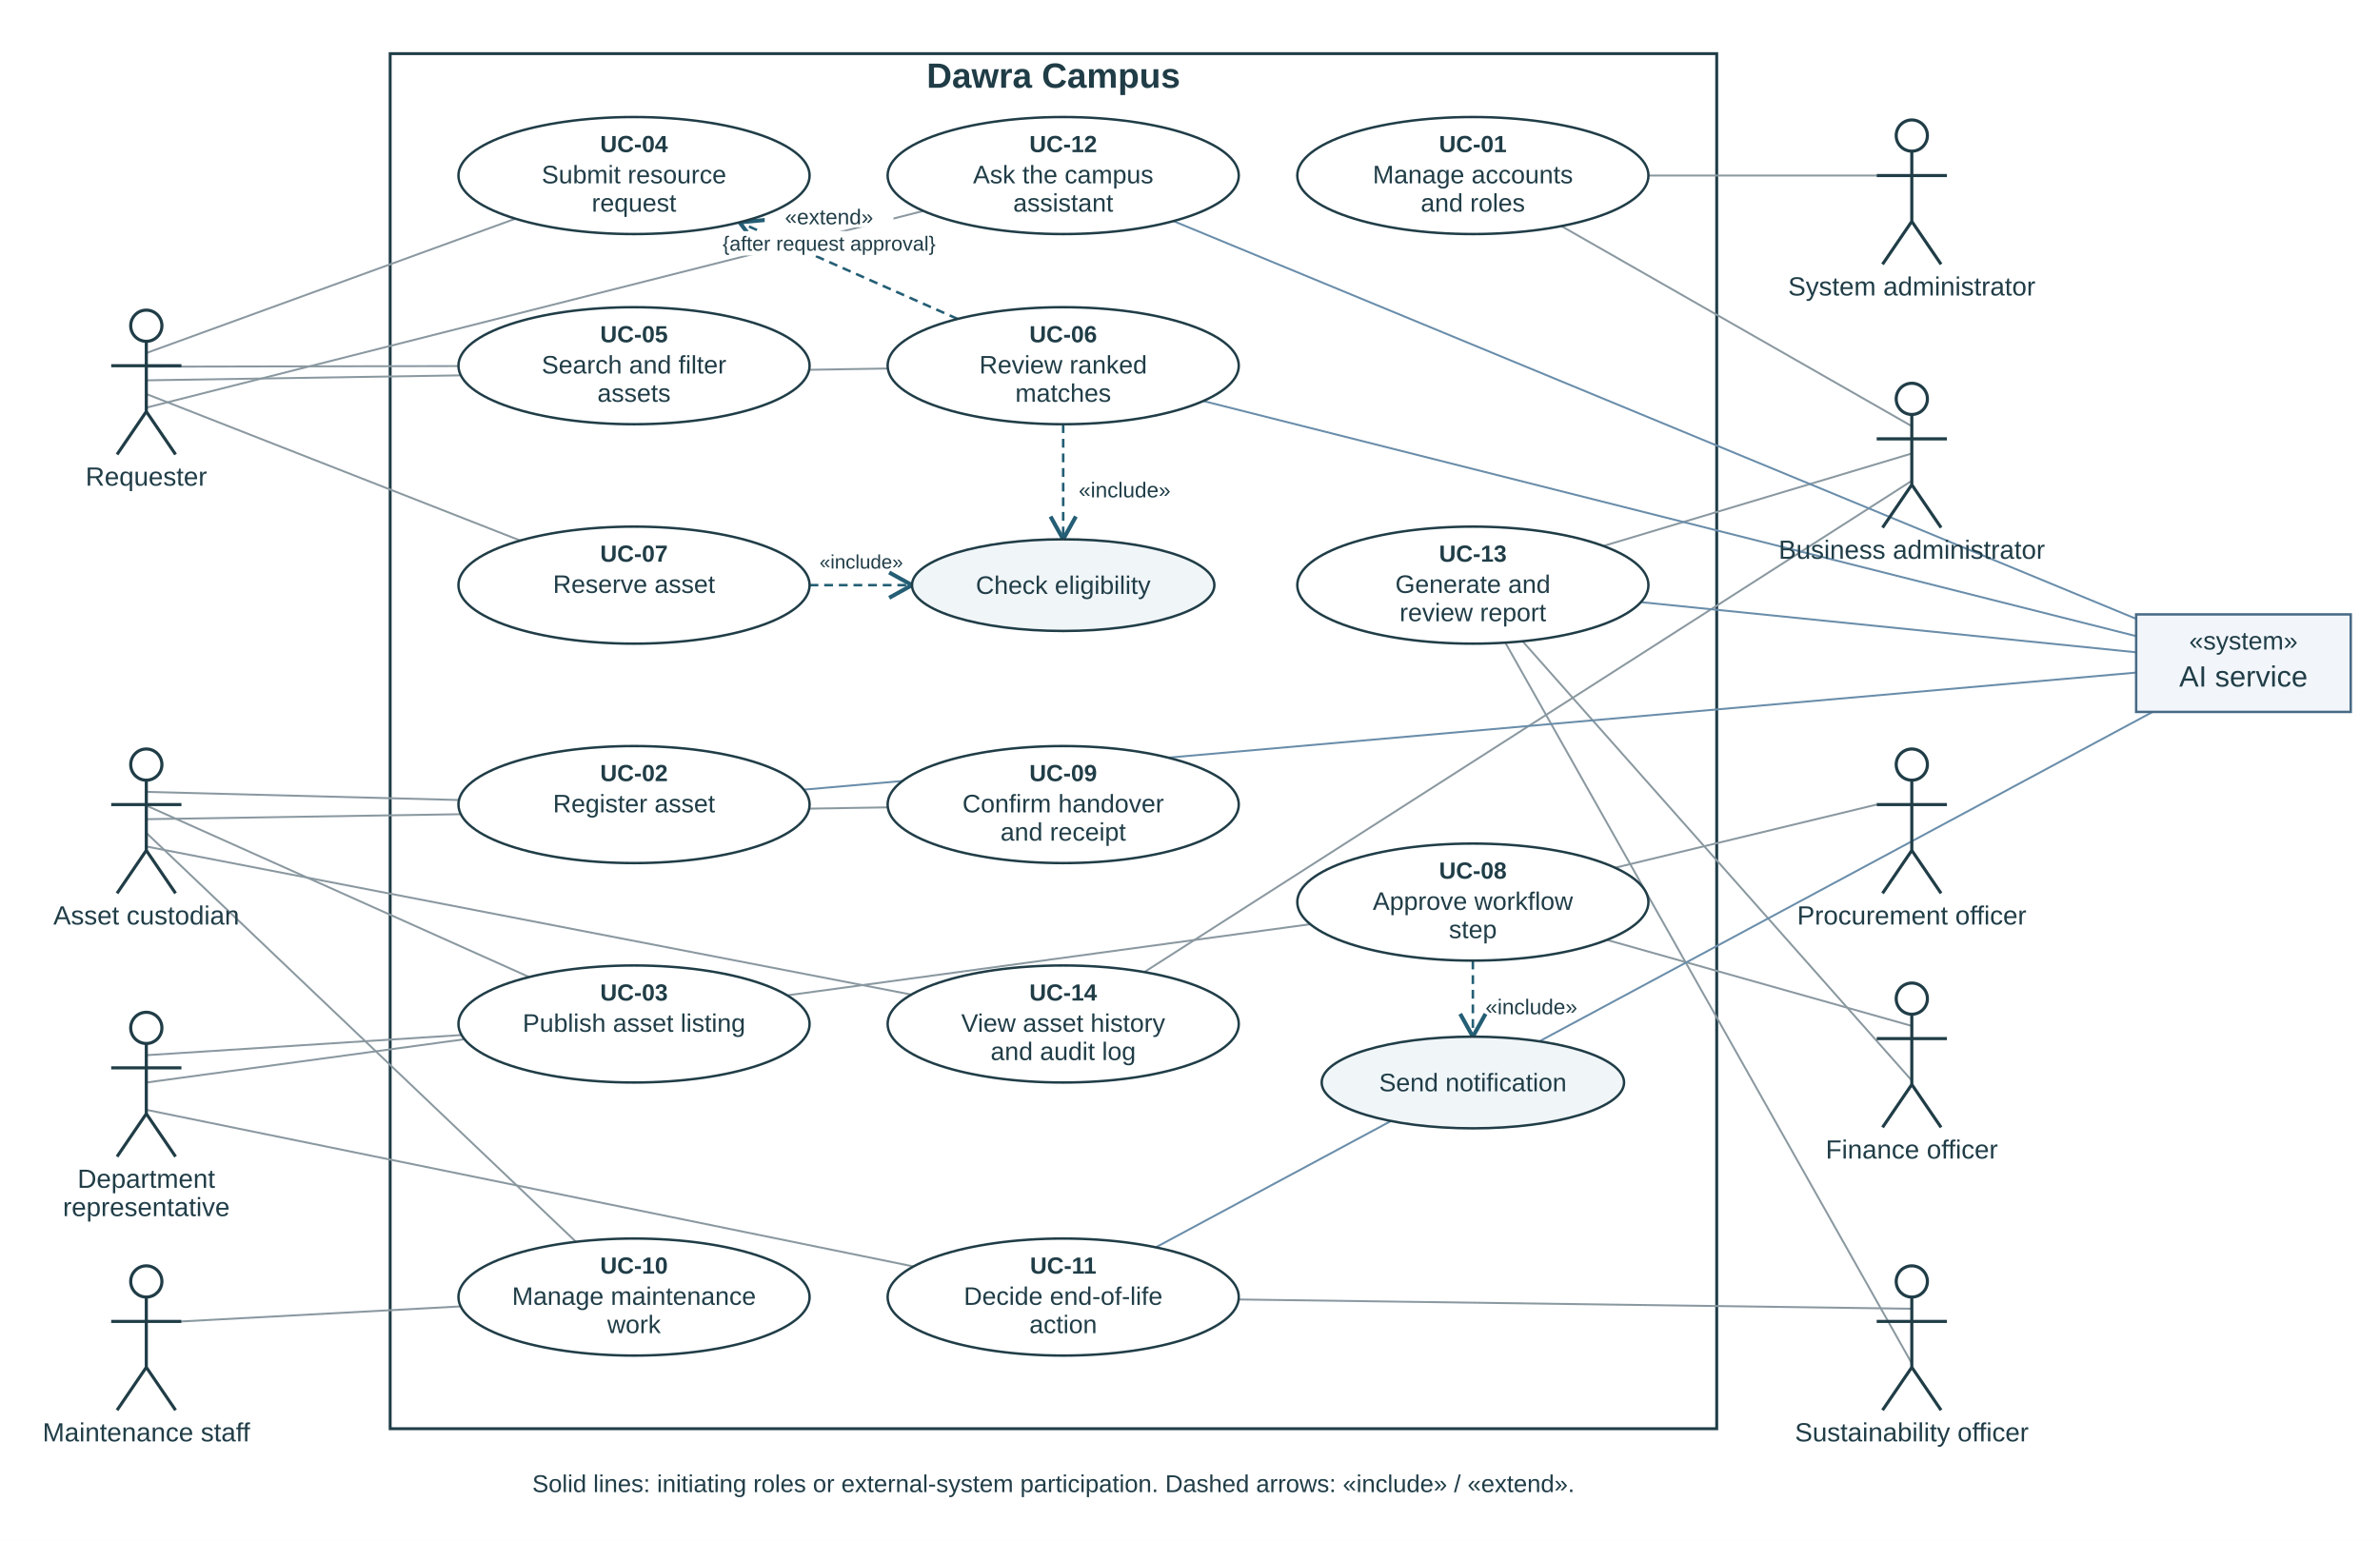
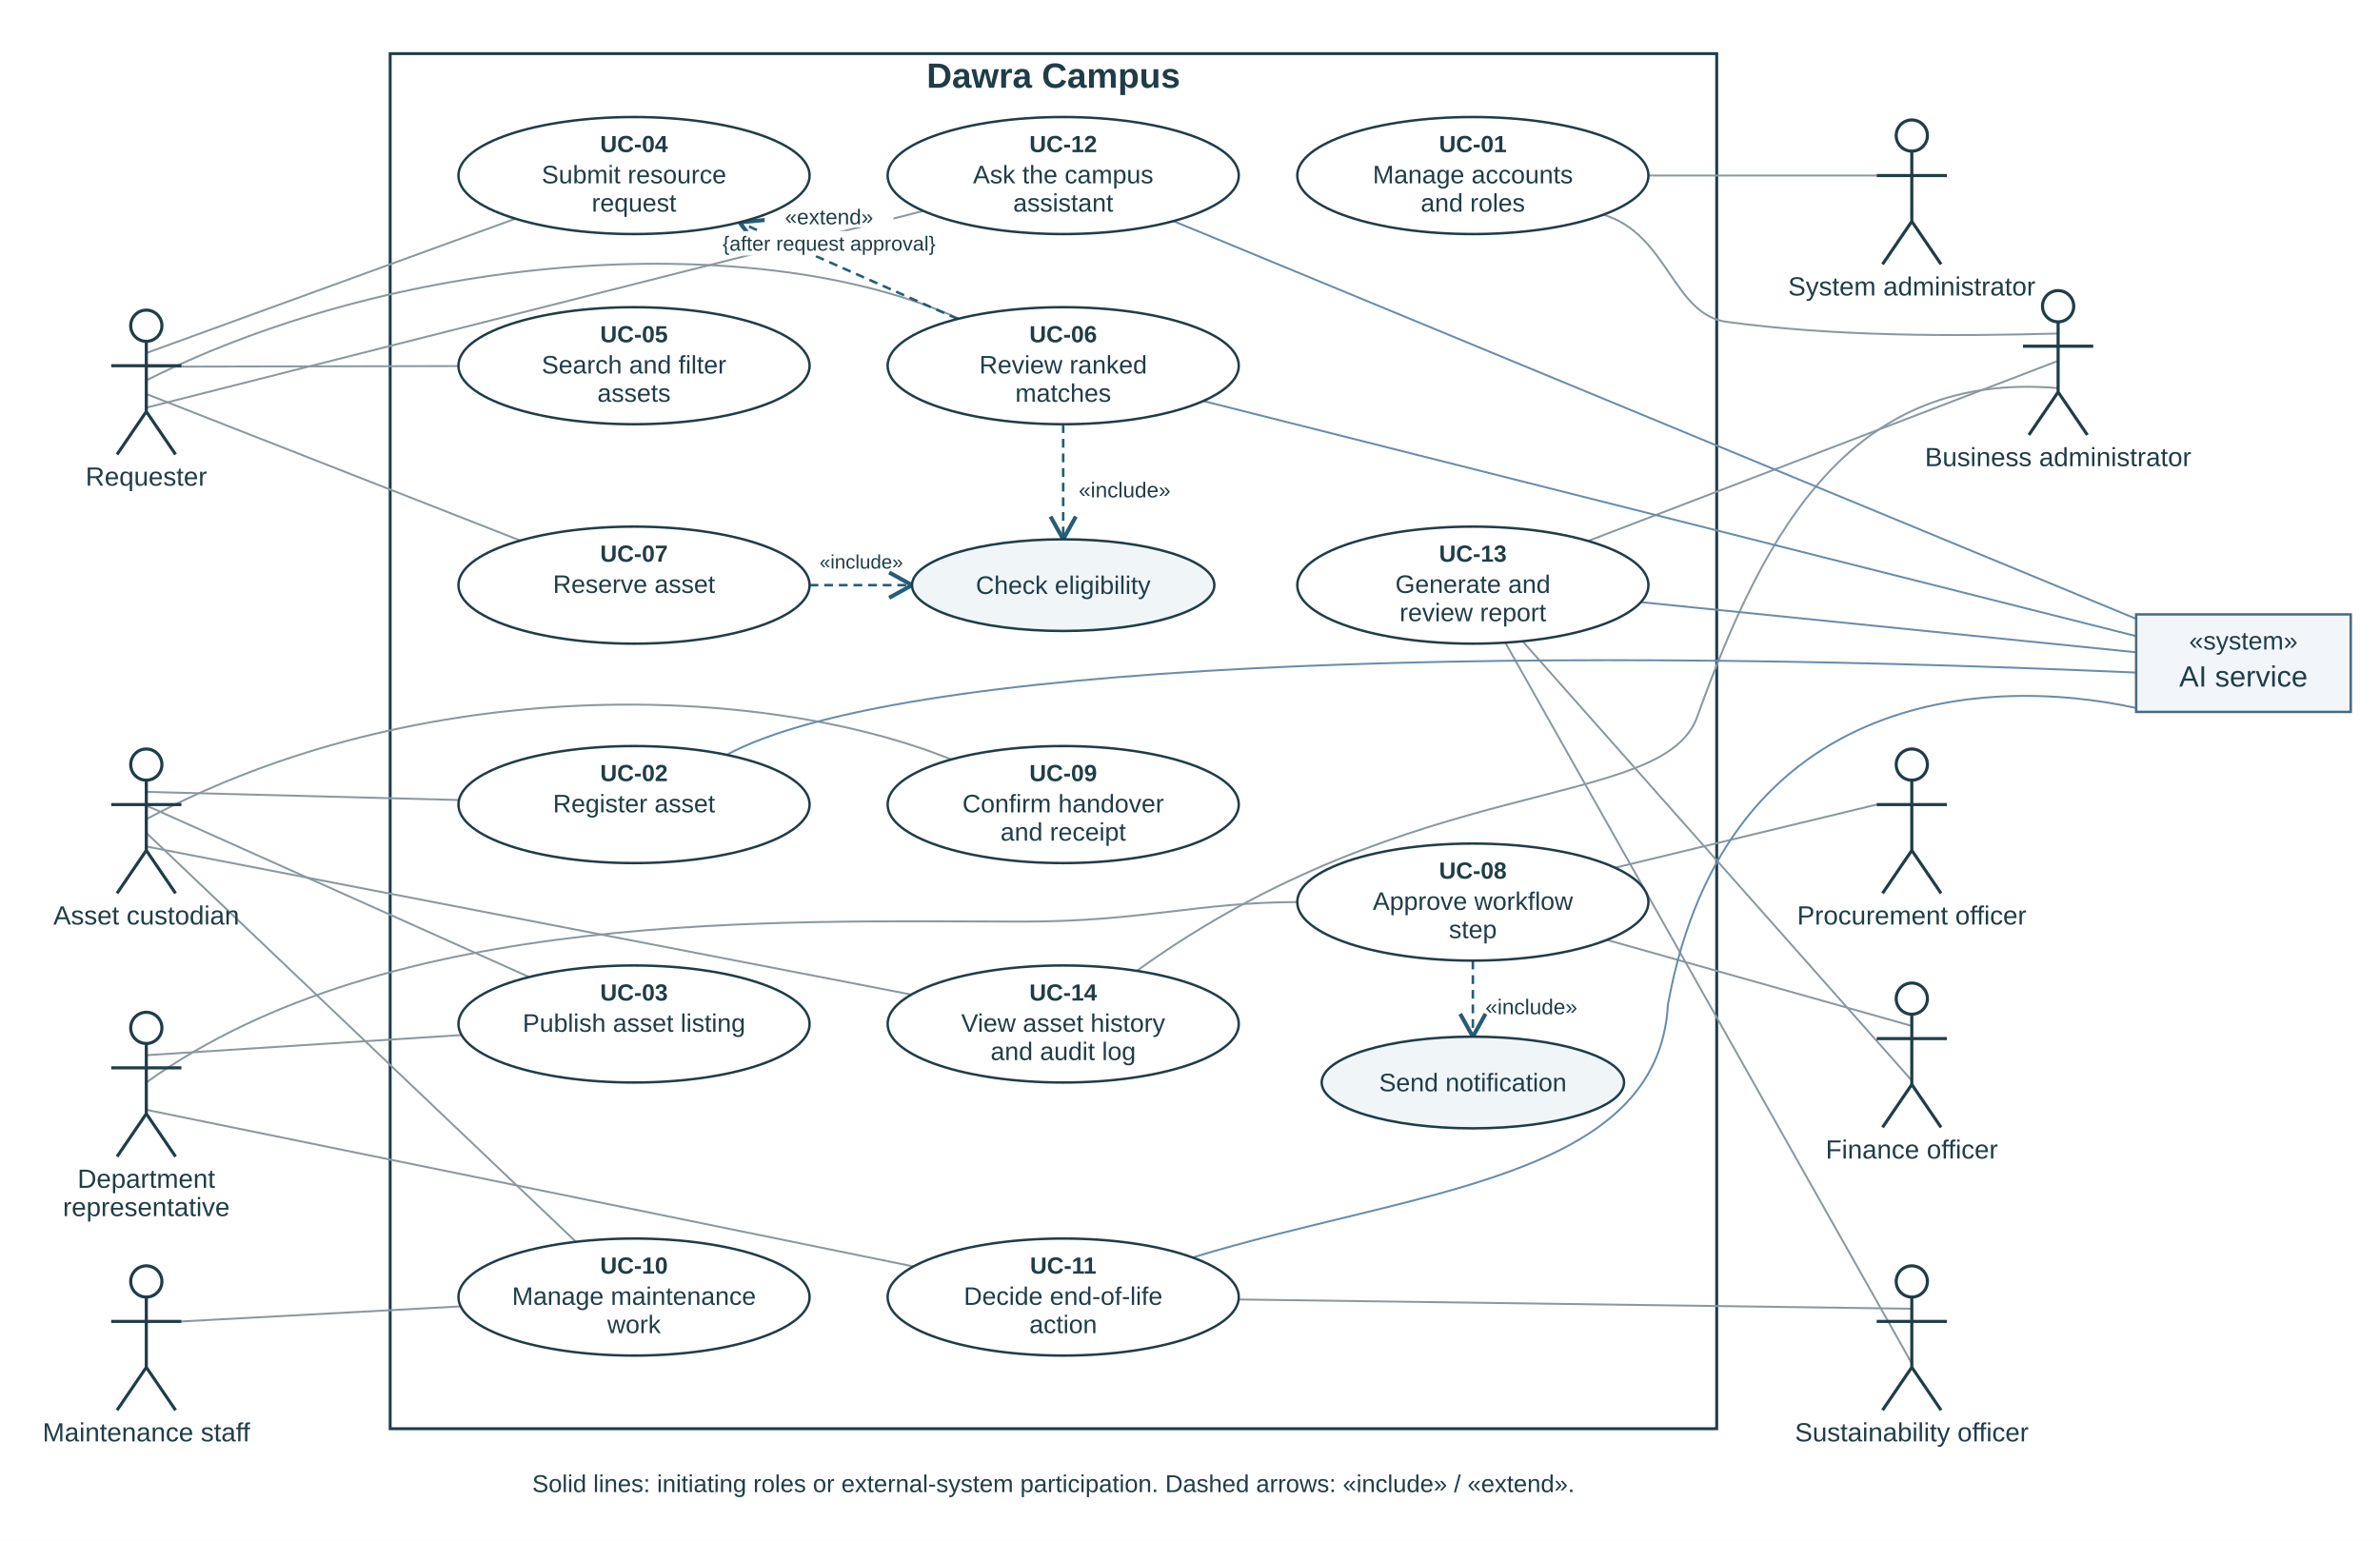
<svg xmlns="http://www.w3.org/2000/svg" width="2440" height="1580" viewBox="0 0 2440 1580">
  <defs>
    <marker id="open" markerWidth="12" markerHeight="12" refX="10" refY="6" orient="auto">
      <path d="M1 1 L10 6 L1 11" fill="none" stroke="#245E75" stroke-width="1.6" />
    </marker>
  </defs>
  <rect width="2440" height="1580" fill="white" />
  <g font-family="Arial, sans-serif" fill="#203D47">
    <rect x="400" y="55" width="1360" height="1410" fill="white" stroke="#203D47" stroke-width="3" />
    <text x="1080" y="90" font-size="36" font-weight="bold" text-anchor="middle">Dawra Campus</text>
    <polyline points="150,362 528.436,224.249" fill="none" stroke="#8A98A0" stroke-width="2" />
    <polyline points="150,376 470.003,375.36" fill="none" stroke="#8A98A0" stroke-width="2" />
-     <polyline points="150,390 910.206,377.869" fill="none" stroke="#8A98A0" stroke-width="2" />
+     <path data-connection="rq:6" d="M 150 390 C 420 255 780 235 983.107 326.726" fill="none" stroke="#8A98A0" stroke-width="2" />
    <polyline points="150,404 533.396,554.291" fill="none" stroke="#8A98A0" stroke-width="2" />
    <polyline points="150,418 946.661,216.292" fill="none" stroke="#8A98A0" stroke-width="2" />
    <polyline points="150,812 470.545,820.334" fill="none" stroke="#8A98A0" stroke-width="2" />
    <polyline points="150,826 542.551,1001.863" fill="none" stroke="#8A98A0" stroke-width="2" />
-     <polyline points="150,840 910.206,827.869" fill="none" stroke="#8A98A0" stroke-width="2" />
+     <path data-connection="ac:9" d="M 150 840 C 430 690 780 700 975.314 778.755" fill="none" stroke="#8A98A0" stroke-width="2" />
    <polyline points="150,854 590.516,1273.371" fill="none" stroke="#8A98A0" stroke-width="2" />
    <polyline points="150,868 934.352,1019.864" fill="none" stroke="#8A98A0" stroke-width="2" />
    <polyline points="150,1082 473.229,1061.313" fill="none" stroke="#8A98A0" stroke-width="2" />
-     <polyline points="150,1110 1343.343,947.67" fill="none" stroke="#8A98A0" stroke-width="2" />
+     <path data-connection="dr:8" d="M 150 1110 C 400 930 800 945 1050 945 C 1170 945 1230 925 1330 925" fill="none" stroke="#8A98A0" stroke-width="2" />
    <polyline points="150,1138 936.522,1298.651" fill="none" stroke="#8A98A0" stroke-width="2" />
    <polyline points="186,1355 472.306,1339.574" fill="none" stroke="#8A98A0" stroke-width="2" />
    <polyline points="1960,1052 1647.375,963.77" fill="none" stroke="#8A98A0" stroke-width="2" />
    <polyline points="1960,1108 1560.974,657.544" fill="none" stroke="#8A98A0" stroke-width="2" />
    <polyline points="1924,825 1655.755,889.793" fill="none" stroke="#8A98A0" stroke-width="2" />
    <polyline points="1960,1342 1269.846,1332.481" fill="none" stroke="#8A98A0" stroke-width="2" />
    <polyline points="1960,1398 1543.252,658.967" fill="none" stroke="#8A98A0" stroke-width="2" />
-     <polyline points="1960,437 1600.734,231.819" fill="none" stroke="#8A98A0" stroke-width="2" />
-     <polyline points="1960,465 1643.793,559.862" fill="none" stroke="#8A98A0" stroke-width="2" />
-     <polyline points="1960,493 1173.125,996.781" fill="none" stroke="#8A98A0" stroke-width="2" />
+     <path data-connection="ba:1" d="M 2110 342 C 2000 345 1880 345 1770 330 C 1715 322.5 1710 240 1643.793 220.138" fill="none" stroke="#8A98A0" stroke-width="2" />
+     <polyline points="2110,370 1628.112,554.724" fill="none" stroke="#8A98A0" stroke-width="2" />
+     <path data-connection="ba:14" d="M 2110 398 C 1900 380 1810 540 1740 735 C 1705 832.5 1450 790 1165.43 995.522" fill="none" stroke="#8A98A0" stroke-width="2" />
    <polyline points="1924,180 1690,180" fill="none" stroke="#8A98A0" stroke-width="2" />
-     <polyline points="2190,689.667 824.053,809.704" fill="none" stroke="#698DAA" stroke-width="2" />
+     <path data-connection="ai:2" d="M 2190 689.667 C 1520 660 920 680 744.925 774.022" fill="none" stroke="#698DAA" stroke-width="2" />
    <polyline points="2190,652.273 1233.572,411.19" fill="none" stroke="#698DAA" stroke-width="2" />
-     <polyline points="2206.923,730 1184.906,1279.018" fill="none" stroke="#698DAA" stroke-width="2" />
+     <path data-connection="ai:11" d="M 2206.923 730 C 2050 690 1770 700 1710 1030 C 1700 1210 1450 1220 1222.688 1289.457" fill="none" stroke="#698DAA" stroke-width="2" />
    <polyline points="2190,634.545 1203.014,226.7" fill="none" stroke="#698DAA" stroke-width="2" />
    <polyline points="2190,668.861 1682.228,617.441" fill="none" stroke="#698DAA" stroke-width="2" />
    <polyline points="1090,435 1090,553" fill="none" stroke="#245E75" stroke-width="2.6" stroke-dasharray="9 6" marker-end="url(#open)" />
    <polyline points="830,600 935,600" fill="none" stroke="#245E75" stroke-width="2.6" stroke-dasharray="9 6" marker-end="url(#open)" />
    <polyline points="1510,985 1510,1063" fill="none" stroke="#245E75" stroke-width="2.6" stroke-dasharray="9 6" marker-end="url(#open)" />
    <polyline points="981.803,327.049 758.197,227.951" fill="none" stroke="#245E75" stroke-width="2.6" stroke-dasharray="9 6" marker-end="url(#open)" />
    <text x="1153" y="510" font-size="22" font-weight="normal" text-anchor="middle">«include»</text>
    <text x="883" y="583" font-size="20" font-weight="normal" text-anchor="middle">«include»</text>
    <text x="1570" y="1040" font-size="22" font-weight="normal" text-anchor="middle">«include»</text>
    <rect x="784" y="208" width="132" height="25" fill="white" />
    <text x="850" y="230" font-size="22" font-weight="normal" text-anchor="middle">«extend»</text>
    <rect x="726" y="237" width="248" height="25" fill="white" />
    <text x="850" y="257" font-size="21" font-weight="normal" text-anchor="middle">{after request approval}</text>
    <ellipse cx="1510" cy="180" rx="180" ry="60" fill="white" stroke="#203D47" stroke-width="2.5" />
    <text x="1510" y="156" font-size="24" font-weight="bold" text-anchor="middle">UC-01</text>
    <text x="1510" y="188" font-size="26" font-weight="normal" text-anchor="middle">Manage accounts</text>
    <text x="1510" y="217" font-size="26" font-weight="normal" text-anchor="middle">and roles</text>
    <ellipse cx="650" cy="825" rx="180" ry="60" fill="white" stroke="#203D47" stroke-width="2.5" />
    <text x="650" y="801" font-size="24" font-weight="bold" text-anchor="middle">UC-02</text>
    <text x="650" y="833" font-size="26" font-weight="normal" text-anchor="middle">Register asset</text>
    <ellipse cx="650" cy="1050" rx="180" ry="60" fill="white" stroke="#203D47" stroke-width="2.5" />
    <text x="650" y="1026" font-size="24" font-weight="bold" text-anchor="middle">UC-03</text>
    <text x="650" y="1058" font-size="26" font-weight="normal" text-anchor="middle">Publish asset listing</text>
    <ellipse cx="650" cy="180" rx="180" ry="60" fill="white" stroke="#203D47" stroke-width="2.5" />
    <text x="650" y="156" font-size="24" font-weight="bold" text-anchor="middle">UC-04</text>
    <text x="650" y="188" font-size="26" font-weight="normal" text-anchor="middle">Submit resource</text>
    <text x="650" y="217" font-size="26" font-weight="normal" text-anchor="middle">request</text>
    <ellipse cx="650" cy="375" rx="180" ry="60" fill="white" stroke="#203D47" stroke-width="2.5" />
    <text x="650" y="351" font-size="24" font-weight="bold" text-anchor="middle">UC-05</text>
    <text x="650" y="383" font-size="26" font-weight="normal" text-anchor="middle">Search and filter</text>
    <text x="650" y="412" font-size="26" font-weight="normal" text-anchor="middle">assets</text>
    <ellipse cx="1090" cy="375" rx="180" ry="60" fill="white" stroke="#203D47" stroke-width="2.5" />
    <text x="1090" y="351" font-size="24" font-weight="bold" text-anchor="middle">UC-06</text>
    <text x="1090" y="383" font-size="26" font-weight="normal" text-anchor="middle">Review ranked</text>
    <text x="1090" y="412" font-size="26" font-weight="normal" text-anchor="middle">matches</text>
    <ellipse cx="650" cy="600" rx="180" ry="60" fill="white" stroke="#203D47" stroke-width="2.5" />
    <text x="650" y="576" font-size="24" font-weight="bold" text-anchor="middle">UC-07</text>
    <text x="650" y="608" font-size="26" font-weight="normal" text-anchor="middle">Reserve asset</text>
    <ellipse cx="1510" cy="925" rx="180" ry="60" fill="white" stroke="#203D47" stroke-width="2.5" />
    <text x="1510" y="901" font-size="24" font-weight="bold" text-anchor="middle">UC-08</text>
    <text x="1510" y="933" font-size="26" font-weight="normal" text-anchor="middle">Approve workflow</text>
    <text x="1510" y="962" font-size="26" font-weight="normal" text-anchor="middle">step</text>
    <ellipse cx="1090" cy="825" rx="180" ry="60" fill="white" stroke="#203D47" stroke-width="2.5" />
    <text x="1090" y="801" font-size="24" font-weight="bold" text-anchor="middle">UC-09</text>
    <text x="1090" y="833" font-size="26" font-weight="normal" text-anchor="middle">Confirm handover</text>
    <text x="1090" y="862" font-size="26" font-weight="normal" text-anchor="middle">and receipt</text>
    <ellipse cx="650" cy="1330" rx="180" ry="60" fill="white" stroke="#203D47" stroke-width="2.5" />
    <text x="650" y="1306" font-size="24" font-weight="bold" text-anchor="middle">UC-10</text>
    <text x="650" y="1338" font-size="26" font-weight="normal" text-anchor="middle">Manage maintenance</text>
    <text x="650" y="1367" font-size="26" font-weight="normal" text-anchor="middle">work</text>
    <ellipse cx="1090" cy="1330" rx="180" ry="60" fill="white" stroke="#203D47" stroke-width="2.5" />
    <text x="1090" y="1306" font-size="24" font-weight="bold" text-anchor="middle">UC-11</text>
    <text x="1090" y="1338" font-size="26" font-weight="normal" text-anchor="middle">Decide end-of-life</text>
    <text x="1090" y="1367" font-size="26" font-weight="normal" text-anchor="middle">action</text>
    <ellipse cx="1090" cy="180" rx="180" ry="60" fill="white" stroke="#203D47" stroke-width="2.5" />
    <text x="1090" y="156" font-size="24" font-weight="bold" text-anchor="middle">UC-12</text>
    <text x="1090" y="188" font-size="26" font-weight="normal" text-anchor="middle">Ask the campus</text>
    <text x="1090" y="217" font-size="26" font-weight="normal" text-anchor="middle">assistant</text>
    <ellipse cx="1510" cy="600" rx="180" ry="60" fill="white" stroke="#203D47" stroke-width="2.5" />
    <text x="1510" y="576" font-size="24" font-weight="bold" text-anchor="middle">UC-13</text>
    <text x="1510" y="608" font-size="26" font-weight="normal" text-anchor="middle">Generate and</text>
    <text x="1510" y="637" font-size="26" font-weight="normal" text-anchor="middle">review report</text>
    <ellipse cx="1090" cy="1050" rx="180" ry="60" fill="white" stroke="#203D47" stroke-width="2.5" />
    <text x="1090" y="1026" font-size="24" font-weight="bold" text-anchor="middle">UC-14</text>
    <text x="1090" y="1058" font-size="26" font-weight="normal" text-anchor="middle">View asset history</text>
    <text x="1090" y="1087" font-size="26" font-weight="normal" text-anchor="middle">and audit log</text>
    <ellipse cx="1090" cy="600" rx="155" ry="47" fill="#F0F5F8" stroke="#203D47" stroke-width="2.5" />
    <text x="1090" y="609" font-size="26" font-weight="normal" text-anchor="middle">Check eligibility</text>
    <ellipse cx="1510" cy="1110" rx="155" ry="47" fill="#F0F5F8" stroke="#203D47" stroke-width="2.5" />
    <text x="1510" y="1119" font-size="26" font-weight="normal" text-anchor="middle">Send notification</text>
    <g fill="white" stroke="#203D47" stroke-width="3.2">
      <circle cx="150" cy="334" r="16" />
      <path d="M150 350 L150 422 M114 375 L186 375 M150 422 L120 466 M150 422 L180 466" fill="none" />
    </g>
    <text x="150" y="498" font-size="27" font-weight="normal" text-anchor="middle">Requester</text>
    <g fill="white" stroke="#203D47" stroke-width="3.2">
      <circle cx="150" cy="784" r="16" />
      <path d="M150 800 L150 872 M114 825 L186 825 M150 872 L120 916 M150 872 L180 916" fill="none" />
    </g>
    <text x="150" y="948" font-size="27" font-weight="normal" text-anchor="middle">Asset custodian</text>
    <g fill="white" stroke="#203D47" stroke-width="3.2">
      <circle cx="150" cy="1054" r="16" />
      <path d="M150 1070 L150 1142 M114 1095 L186 1095 M150 1142 L120 1186 M150 1142 L180 1186" fill="none" />
    </g>
    <text x="150" y="1218" font-size="27" font-weight="normal" text-anchor="middle">Department</text>
    <text x="150" y="1247" font-size="27" font-weight="normal" text-anchor="middle">representative</text>
    <g fill="white" stroke="#203D47" stroke-width="3.2">
      <circle cx="150" cy="1314" r="16" />
      <path d="M150 1330 L150 1402 M114 1355 L186 1355 M150 1402 L120 1446 M150 1402 L180 1446" fill="none" />
    </g>
    <text x="150" y="1478" font-size="27" font-weight="normal" text-anchor="middle">Maintenance staff</text>
    <g fill="white" stroke="#203D47" stroke-width="3.2">
      <circle cx="1960" cy="139" r="16" />
      <path d="M1960 155 L1960 227 M1924 180 L1996 180 M1960 227 L1930 271 M1960 227 L1990 271" fill="none" />
    </g>
    <text x="1960" y="303" font-size="27" font-weight="normal" text-anchor="middle">System administrator</text>
    <g fill="white" stroke="#203D47" stroke-width="3.2">
-       <circle cx="1960" cy="409" r="16" />
-       <path d="M1960 425 L1960 497 M1924 450 L1996 450 M1960 497 L1930 541 M1960 497 L1990 541" fill="none" />
+       <circle cx="2110" cy="314" r="16" />
+       <path d="M2110 330 L2110 402 M2074 355 L2146 355 M2110 402 L2080 446 M2110 402 L2140 446" fill="none" />
    </g>
-     <text x="1960" y="573" font-size="27" font-weight="normal" text-anchor="middle">Business administrator</text>
+     <text x="2110" y="478" font-size="27" font-weight="normal" text-anchor="middle">Business administrator</text>
    <g fill="white" stroke="#203D47" stroke-width="3.2">
      <circle cx="1960" cy="784" r="16" />
      <path d="M1960 800 L1960 872 M1924 825 L1996 825 M1960 872 L1930 916 M1960 872 L1990 916" fill="none" />
    </g>
    <text x="1960" y="948" font-size="27" font-weight="normal" text-anchor="middle">Procurement officer</text>
    <g fill="white" stroke="#203D47" stroke-width="3.2">
      <circle cx="1960" cy="1024" r="16" />
      <path d="M1960 1040 L1960 1112 M1924 1065 L1996 1065 M1960 1112 L1930 1156 M1960 1112 L1990 1156" fill="none" />
    </g>
    <text x="1960" y="1188" font-size="27" font-weight="normal" text-anchor="middle">Finance officer</text>
    <g fill="white" stroke="#203D47" stroke-width="3.2">
      <circle cx="1960" cy="1314" r="16" />
      <path d="M1960 1330 L1960 1402 M1924 1355 L1996 1355 M1960 1402 L1930 1446 M1960 1402 L1990 1446" fill="none" />
    </g>
    <text x="1960" y="1478" font-size="27" font-weight="normal" text-anchor="middle">Sustainability officer</text>
    <rect x="2190" y="630" width="220" height="100" fill="#F2F6FA" stroke="#476A85" stroke-width="2.5" />
    <text x="2300" y="666" font-size="26" font-weight="normal" text-anchor="middle">«system»</text>
    <text x="2300" y="704" font-size="30" font-weight="normal" text-anchor="middle">AI service</text>
    <text x="1080" y="1530" font-size="25" font-weight="normal" text-anchor="middle">Solid lines: initiating roles or external-system participation. Dashed arrows: «include» / «extend».</text>
  </g>
</svg>
